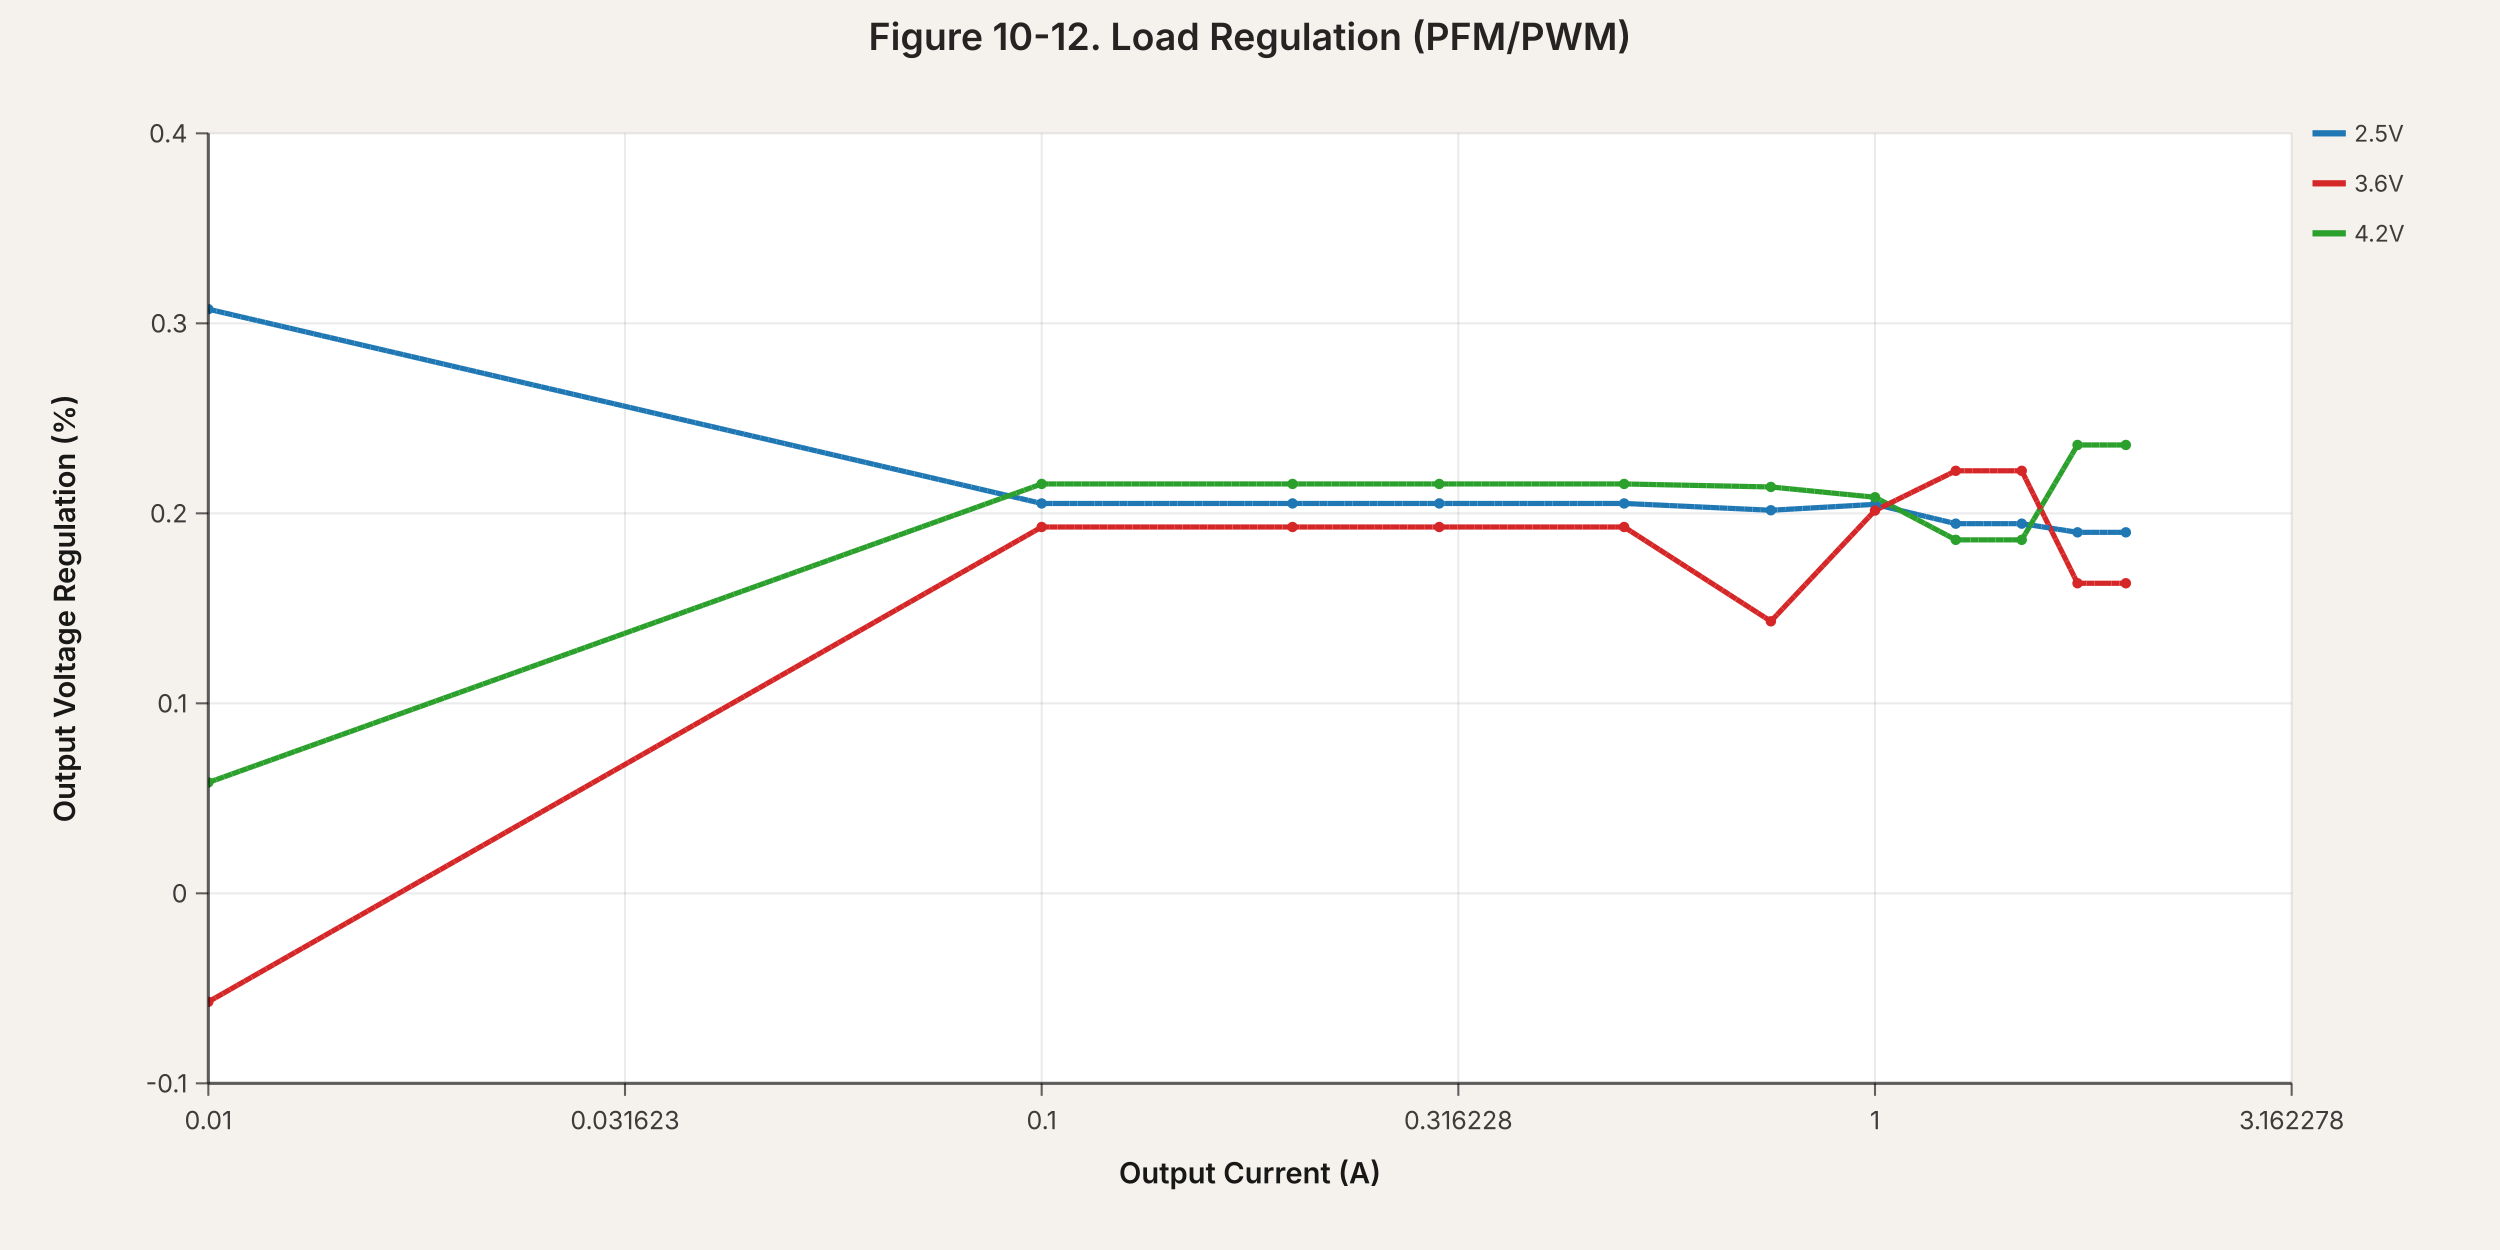
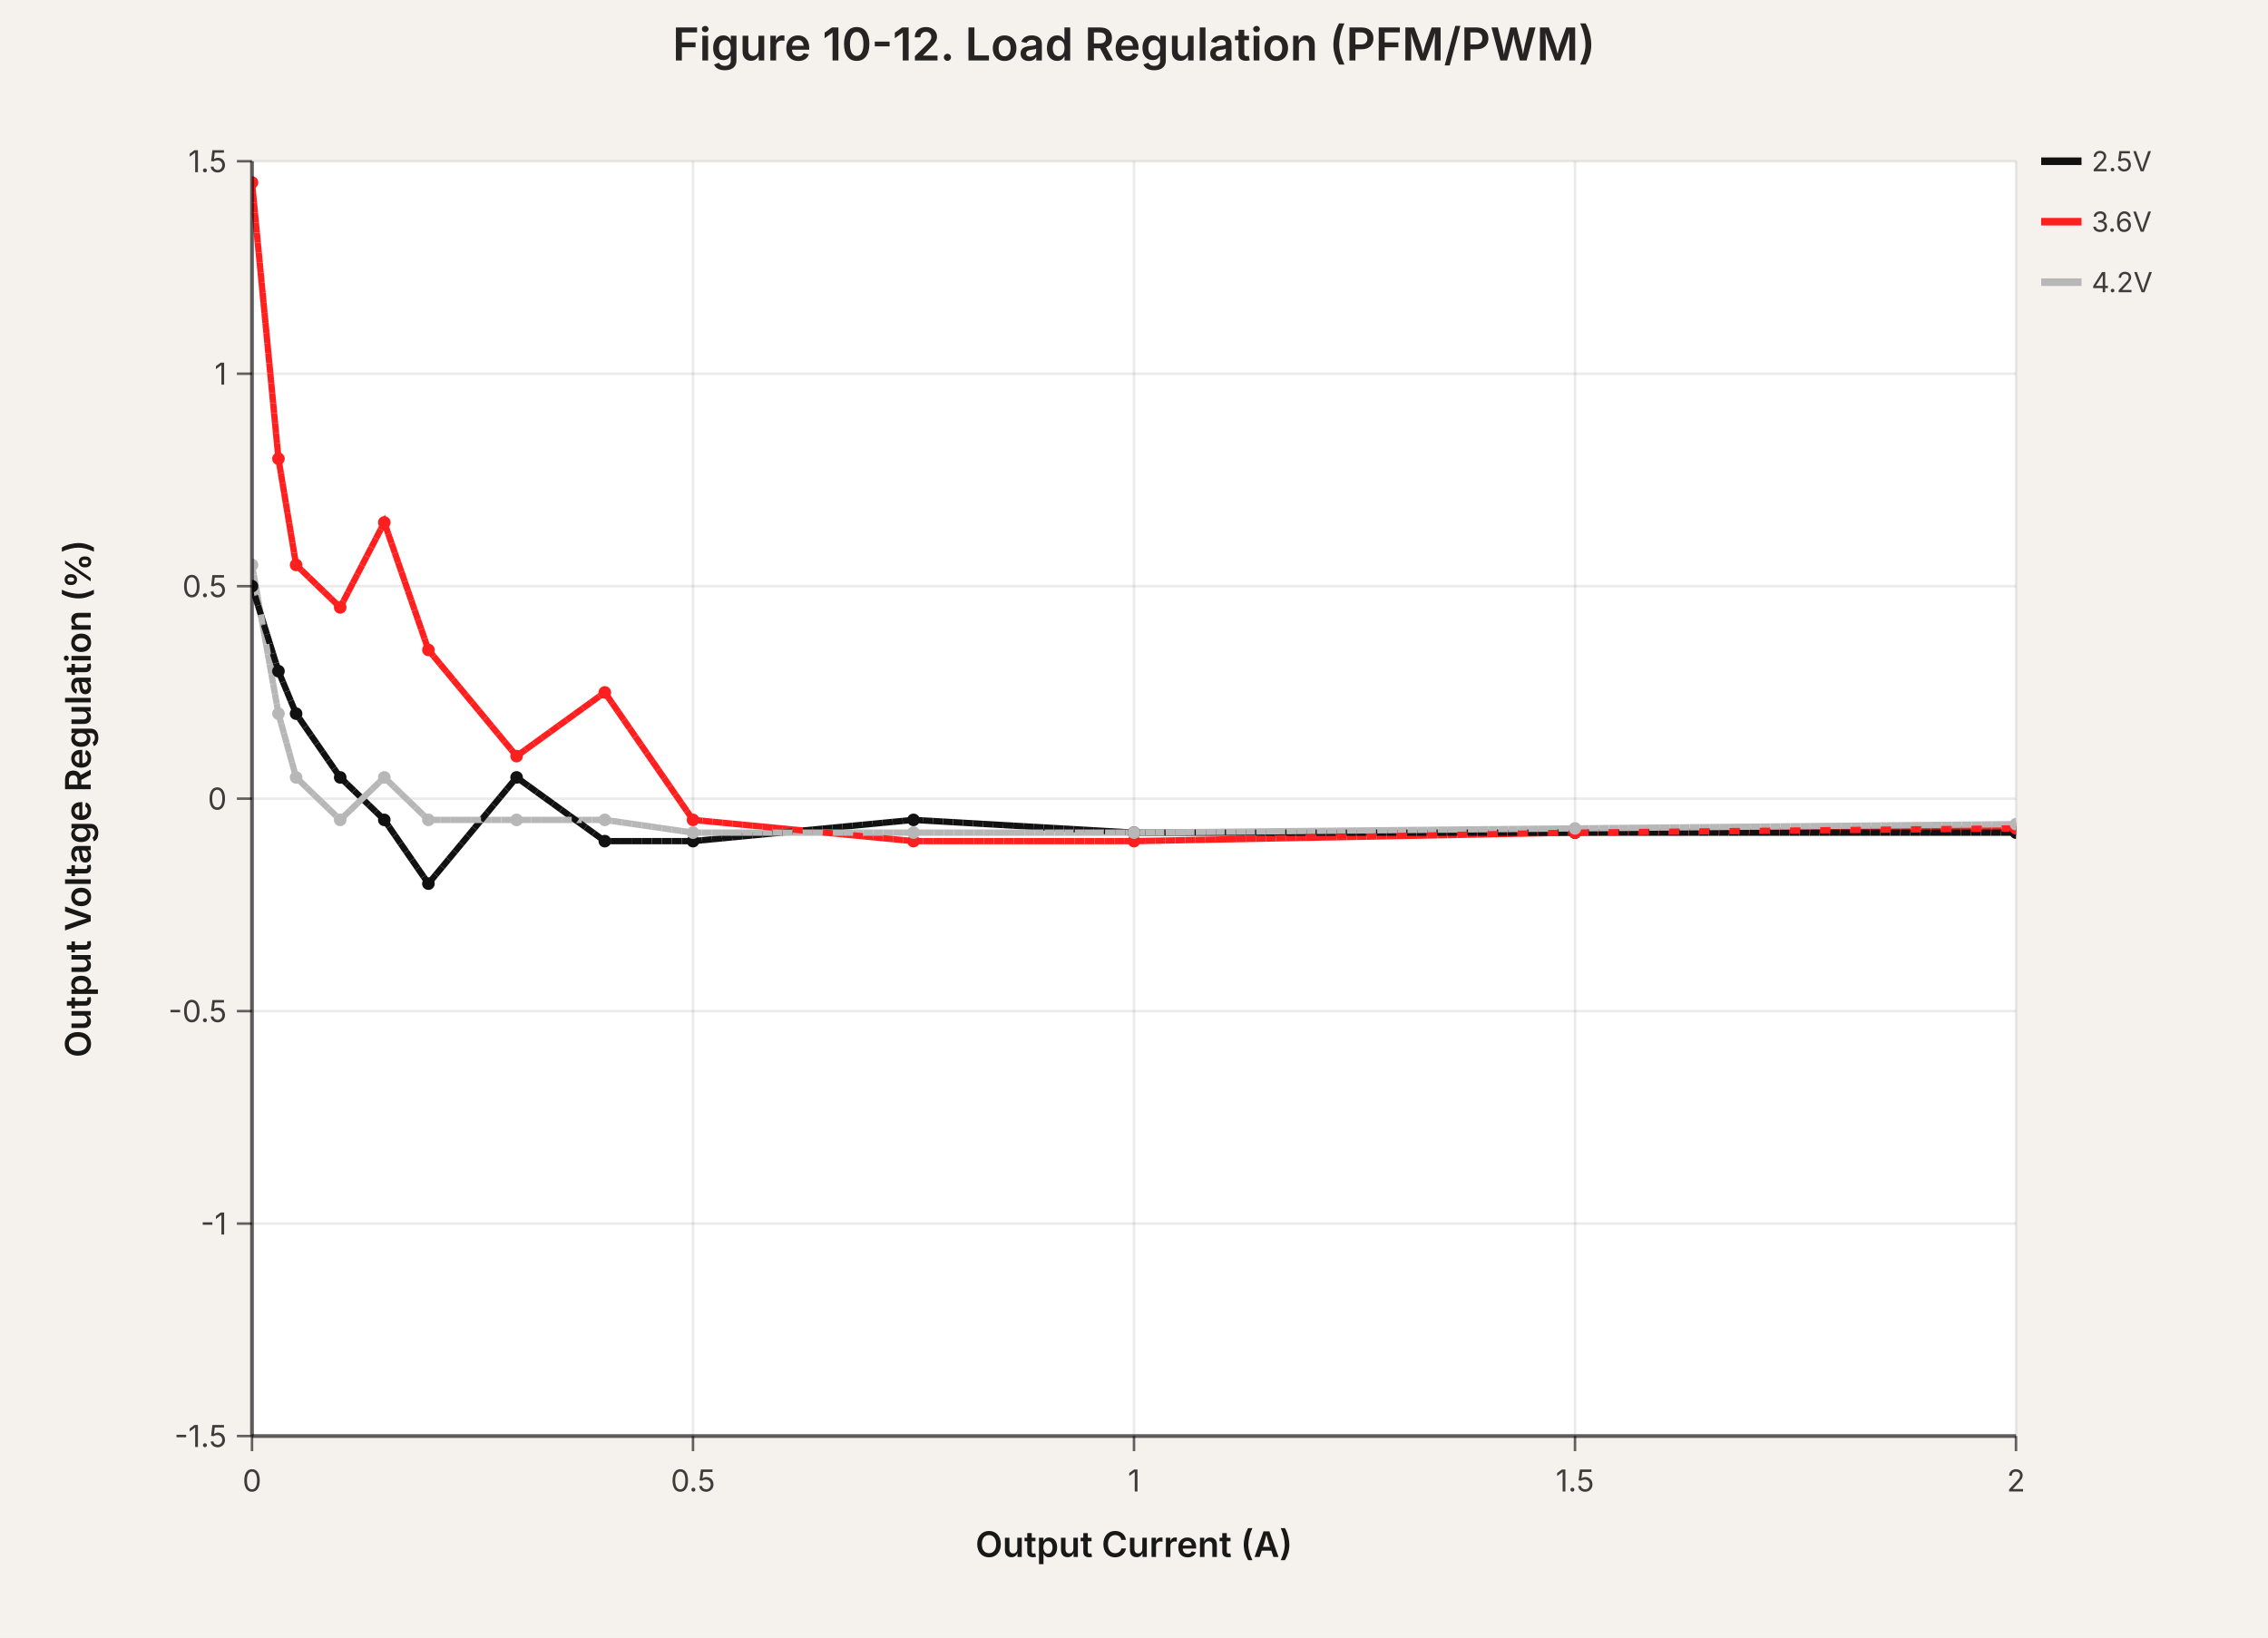
- <svg xmlns="http://www.w3.org/2000/svg" width="1200" height="600" style="background-color: rgb(245, 241, 237)" viewBox="0 0 1200 600" data-simulation-experiment-id="simulation_experiment_0" data-simulation-experiment-name="Figure 10-12. Load Regulation (PFM/PWM)">
+ <svg xmlns="http://www.w3.org/2000/svg" width="900" height="650" style="background-color: rgb(245, 241, 237)" viewBox="0 0 900 650" data-simulation-experiment-id="simulation_experiment_0" data-simulation-experiment-name="Figure 10-12. Load Regulation (PFM/PWM)" data-software-used-string="@tscircuit/core@0.0.1561">
  <style>
:root { color-scheme: light; }
svg { font-family: 'Inter', 'Helvetica Neue', Arial, sans-serif; }
.background { fill: rgb(245, 241, 237); }
.plot-background { fill: #ffffff; }
.grid-line { stroke: rgba(0, 0, 0, 0.08); stroke-width: 1; }
.axis { stroke: rgba(0, 0, 0, 0.6); stroke-width: 1.5; }
.axis-tick { stroke: rgba(0, 0, 0, 0.6); stroke-width: 1; }
.axis-label { fill: rgba(0, 0, 0, 0.75); font-size: 12px; }
.axis-title { fill: rgba(0, 0, 0, 0.9); font-size: 14px; font-weight: 600; }
.legend-label { fill: rgba(0, 0, 0, 0.75); font-size: 11px; }
.legend-line { stroke-width: 3; }
.scope-channel-card { fill: #ffffff; stroke: rgba(0, 0, 0, 0.22); stroke-width: 1; }
.scope-channel-header-text { fill: #ffffff; font-size: 14px; font-weight: 700; }
.scope-channel-detail { fill: rgba(0, 0, 0, 0.42); font-size: 14px; }
.simulation-line { fill: none; stroke-width: 2.5; }
.simulation-point { stroke-width: 0; }
.chart-title { fill: rgba(0, 0, 0, 0.85); font-size: 18px; font-weight: 600; }
</style>
-   <rect class="background" x="0" y="0" width="1200" height="600" />
+   <rect class="background" x="0" y="0" width="900" height="650" />
  <defs>
    <clipPath id="simulation-graph-simulation_experiment_0">
-       <rect x="100" y="64" width="1000" height="456" />
+       <rect x="100" y="64" width="700" height="506" />
    </clipPath>
  </defs>
-   <rect class="plot-background" x="100" y="64" width="1000" height="456" />
+   <rect class="plot-background" x="100" y="64" width="700" height="506" />
  <g class="grid">
-     <line class="grid-line grid-line-x" x1="100" y1="64" x2="100" y2="520" />
-     <line class="grid-line grid-line-x" x1="300" y1="64" x2="300" y2="520" />
-     <line class="grid-line grid-line-x" x1="500" y1="64" x2="500" y2="520" />
-     <line class="grid-line grid-line-x" x1="700" y1="64" x2="700" y2="520" />
-     <line class="grid-line grid-line-x" x1="900" y1="64" x2="900" y2="520" />
-     <line class="grid-line grid-line-x" x1="1100" y1="64" x2="1100" y2="520" />
-     <line class="grid-line grid-line-y" x1="100" y1="520" x2="1100" y2="520" />
-     <line class="grid-line grid-line-y" x1="100" y1="428.8" x2="1100" y2="428.8" />
-     <line class="grid-line grid-line-y" x1="100" y1="337.6" x2="1100" y2="337.6" />
-     <line class="grid-line grid-line-y" x1="100" y1="246.4" x2="1100" y2="246.4" />
-     <line class="grid-line grid-line-y" x1="100" y1="155.2" x2="1100" y2="155.2" />
-     <line class="grid-line grid-line-y" x1="100" y1="64" x2="1100" y2="64" />
+     <line class="grid-line grid-line-x" x1="100" y1="64" x2="100" y2="570" />
+     <line class="grid-line grid-line-x" x1="275" y1="64" x2="275" y2="570" />
+     <line class="grid-line grid-line-x" x1="450" y1="64" x2="450" y2="570" />
+     <line class="grid-line grid-line-x" x1="625" y1="64" x2="625" y2="570" />
+     <line class="grid-line grid-line-x" x1="800" y1="64" x2="800" y2="570" />
+     <line class="grid-line grid-line-y" x1="100" y1="570" x2="800" y2="570" />
+     <line class="grid-line grid-line-y" x1="100" y1="485.667" x2="800" y2="485.667" />
+     <line class="grid-line grid-line-y" x1="100" y1="401.333" x2="800" y2="401.333" />
+     <line class="grid-line grid-line-y" x1="100" y1="317" x2="800" y2="317" />
+     <line class="grid-line grid-line-y" x1="100" y1="232.667" x2="800" y2="232.667" />
+     <line class="grid-line grid-line-y" x1="100" y1="148.333" x2="800" y2="148.333" />
+     <line class="grid-line grid-line-y" x1="100" y1="64" x2="800" y2="64" />
  </g>
  <g class="data-series">
-     <path class="simulation-line" d="M 100 148.408 L 500 241.653 L 620.412 241.653 L 690.849 241.653 L 779.588 241.653 L 850.025 244.924 L 900 242.091 L 938.764 251.355 L 970.437 251.355 L 997.215 255.521 L 1020.412 255.521" stroke="#1f77b4" clip-path="url(#simulation-graph-simulation_experiment_0)" data-simulation-transient-voltage-graph-id="simulation_measurement_result_0_0" stroke-dasharray="4 8" stroke-dashoffset="0" />
-     <path class="simulation-line" d="M 100 480.88 L 500 252.958 L 620.412 252.958 L 690.849 252.958 L 779.588 252.958 L 850.025 298.223 L 900 245.061 L 938.764 225.991 L 970.437 225.991 L 997.215 279.956 L 1020.412 279.956" stroke="#d62728" clip-path="url(#simulation-graph-simulation_experiment_0)" data-simulation-transient-voltage-graph-id="simulation_measurement_result_0_1" stroke-dasharray="4 8" stroke-dashoffset="4" />
-     <path class="simulation-line" d="M 100 375.577 L 500 232.294 L 620.412 232.294 L 690.849 232.294 L 779.588 232.294 L 850.025 233.74 L 900 238.676 L 938.764 259.125 L 970.437 259.125 L 997.215 213.583 L 1020.412 213.583" stroke="#2ca02c" clip-path="url(#simulation-graph-simulation_experiment_0)" data-simulation-transient-voltage-graph-id="simulation_measurement_result_0_2" stroke-dasharray="4 8" stroke-dashoffset="8" />
-     <path class="simulation-line" d="M 100 148.408 L 500 241.653 L 620.412 241.653 L 690.849 241.653 L 779.588 241.653 L 850.025 244.924 L 900 242.091 L 938.764 251.355 L 970.437 251.355 L 997.215 255.521 L 1020.412 255.521" stroke="#1f77b4" clip-path="url(#simulation-graph-simulation_experiment_0)" data-simulation-transient-voltage-graph-id="simulation_measurement_result_0_0" stroke-dasharray="4 8" stroke-dashoffset="4" />
-     <path class="simulation-line" d="M 100 480.88 L 500 252.958 L 620.412 252.958 L 690.849 252.958 L 779.588 252.958 L 850.025 298.223 L 900 245.061 L 938.764 225.991 L 970.437 225.991 L 997.215 279.956 L 1020.412 279.956" stroke="#d62728" clip-path="url(#simulation-graph-simulation_experiment_0)" data-simulation-transient-voltage-graph-id="simulation_measurement_result_0_1" stroke-dasharray="4 8" stroke-dashoffset="8" />
-     <path class="simulation-line" d="M 100 375.577 L 500 232.294 L 620.412 232.294 L 690.849 232.294 L 779.588 232.294 L 850.025 233.74 L 900 238.676 L 938.764 259.125 L 970.437 259.125 L 997.215 213.583 L 1020.412 213.583" stroke="#2ca02c" clip-path="url(#simulation-graph-simulation_experiment_0)" data-simulation-transient-voltage-graph-id="simulation_measurement_result_0_2" stroke-dasharray="4 8" stroke-dashoffset="0" />
-     <path class="simulation-line" d="M 100 148.408 L 500 241.653 L 620.412 241.653 L 690.849 241.653 L 779.588 241.653 L 850.025 244.924 L 900 242.091 L 938.764 251.355 L 970.437 251.355 L 997.215 255.521 L 1020.412 255.521" stroke="#1f77b4" clip-path="url(#simulation-graph-simulation_experiment_0)" data-simulation-transient-voltage-graph-id="simulation_measurement_result_0_0" stroke-dasharray="4 8" stroke-dashoffset="8" />
-     <path class="simulation-line" d="M 100 480.88 L 500 252.958 L 620.412 252.958 L 690.849 252.958 L 779.588 252.958 L 850.025 298.223 L 900 245.061 L 938.764 225.991 L 970.437 225.991 L 997.215 279.956 L 1020.412 279.956" stroke="#d62728" clip-path="url(#simulation-graph-simulation_experiment_0)" data-simulation-transient-voltage-graph-id="simulation_measurement_result_0_1" stroke-dasharray="4 8" stroke-dashoffset="0" />
-     <path class="simulation-line" d="M 100 375.577 L 500 232.294 L 620.412 232.294 L 690.849 232.294 L 779.588 232.294 L 850.025 233.74 L 900 238.676 L 938.764 259.125 L 970.437 259.125 L 997.215 213.583 L 1020.412 213.583" stroke="#2ca02c" clip-path="url(#simulation-graph-simulation_experiment_0)" data-simulation-transient-voltage-graph-id="simulation_measurement_result_0_2" stroke-dasharray="4 8" stroke-dashoffset="4" />
-     <circle class="simulation-point" cx="100" cy="148.408" r="2.5" fill="#1f77b4" clip-path="url(#simulation-graph-simulation_experiment_0)" />
-     <circle class="simulation-point" cx="500" cy="241.653" r="2.5" fill="#1f77b4" clip-path="url(#simulation-graph-simulation_experiment_0)" />
-     <circle class="simulation-point" cx="620.412" cy="241.653" r="2.5" fill="#1f77b4" clip-path="url(#simulation-graph-simulation_experiment_0)" />
-     <circle class="simulation-point" cx="690.849" cy="241.653" r="2.5" fill="#1f77b4" clip-path="url(#simulation-graph-simulation_experiment_0)" />
-     <circle class="simulation-point" cx="779.588" cy="241.653" r="2.5" fill="#1f77b4" clip-path="url(#simulation-graph-simulation_experiment_0)" />
-     <circle class="simulation-point" cx="850.025" cy="244.924" r="2.5" fill="#1f77b4" clip-path="url(#simulation-graph-simulation_experiment_0)" />
-     <circle class="simulation-point" cx="900" cy="242.091" r="2.5" fill="#1f77b4" clip-path="url(#simulation-graph-simulation_experiment_0)" />
-     <circle class="simulation-point" cx="938.764" cy="251.355" r="2.5" fill="#1f77b4" clip-path="url(#simulation-graph-simulation_experiment_0)" />
-     <circle class="simulation-point" cx="970.437" cy="251.355" r="2.5" fill="#1f77b4" clip-path="url(#simulation-graph-simulation_experiment_0)" />
-     <circle class="simulation-point" cx="997.215" cy="255.521" r="2.5" fill="#1f77b4" clip-path="url(#simulation-graph-simulation_experiment_0)" />
-     <circle class="simulation-point" cx="1020.412" cy="255.521" r="2.5" fill="#1f77b4" clip-path="url(#simulation-graph-simulation_experiment_0)" />
-     <circle class="simulation-point" cx="100" cy="480.88" r="2.5" fill="#d62728" clip-path="url(#simulation-graph-simulation_experiment_0)" />
-     <circle class="simulation-point" cx="500" cy="252.958" r="2.5" fill="#d62728" clip-path="url(#simulation-graph-simulation_experiment_0)" />
-     <circle class="simulation-point" cx="620.412" cy="252.958" r="2.5" fill="#d62728" clip-path="url(#simulation-graph-simulation_experiment_0)" />
-     <circle class="simulation-point" cx="690.849" cy="252.958" r="2.5" fill="#d62728" clip-path="url(#simulation-graph-simulation_experiment_0)" />
-     <circle class="simulation-point" cx="779.588" cy="252.958" r="2.5" fill="#d62728" clip-path="url(#simulation-graph-simulation_experiment_0)" />
-     <circle class="simulation-point" cx="850.025" cy="298.223" r="2.5" fill="#d62728" clip-path="url(#simulation-graph-simulation_experiment_0)" />
-     <circle class="simulation-point" cx="900" cy="245.061" r="2.5" fill="#d62728" clip-path="url(#simulation-graph-simulation_experiment_0)" />
-     <circle class="simulation-point" cx="938.764" cy="225.991" r="2.5" fill="#d62728" clip-path="url(#simulation-graph-simulation_experiment_0)" />
-     <circle class="simulation-point" cx="970.437" cy="225.991" r="2.5" fill="#d62728" clip-path="url(#simulation-graph-simulation_experiment_0)" />
-     <circle class="simulation-point" cx="997.215" cy="279.956" r="2.5" fill="#d62728" clip-path="url(#simulation-graph-simulation_experiment_0)" />
-     <circle class="simulation-point" cx="1020.412" cy="279.956" r="2.5" fill="#d62728" clip-path="url(#simulation-graph-simulation_experiment_0)" />
-     <circle class="simulation-point" cx="100" cy="375.577" r="2.5" fill="#2ca02c" clip-path="url(#simulation-graph-simulation_experiment_0)" />
-     <circle class="simulation-point" cx="500" cy="232.294" r="2.5" fill="#2ca02c" clip-path="url(#simulation-graph-simulation_experiment_0)" />
-     <circle class="simulation-point" cx="620.412" cy="232.294" r="2.5" fill="#2ca02c" clip-path="url(#simulation-graph-simulation_experiment_0)" />
-     <circle class="simulation-point" cx="690.849" cy="232.294" r="2.5" fill="#2ca02c" clip-path="url(#simulation-graph-simulation_experiment_0)" />
-     <circle class="simulation-point" cx="779.588" cy="232.294" r="2.5" fill="#2ca02c" clip-path="url(#simulation-graph-simulation_experiment_0)" />
-     <circle class="simulation-point" cx="850.025" cy="233.74" r="2.5" fill="#2ca02c" clip-path="url(#simulation-graph-simulation_experiment_0)" />
-     <circle class="simulation-point" cx="900" cy="238.676" r="2.5" fill="#2ca02c" clip-path="url(#simulation-graph-simulation_experiment_0)" />
-     <circle class="simulation-point" cx="938.764" cy="259.125" r="2.5" fill="#2ca02c" clip-path="url(#simulation-graph-simulation_experiment_0)" />
-     <circle class="simulation-point" cx="970.437" cy="259.125" r="2.5" fill="#2ca02c" clip-path="url(#simulation-graph-simulation_experiment_0)" />
-     <circle class="simulation-point" cx="997.215" cy="213.583" r="2.5" fill="#2ca02c" clip-path="url(#simulation-graph-simulation_experiment_0)" />
-     <circle class="simulation-point" cx="1020.412" cy="213.583" r="2.5" fill="#2ca02c" clip-path="url(#simulation-graph-simulation_experiment_0)" />
+     <path class="simulation-line" d="M 100 232.667 L 110.5 266.4 L 117.5 283.267 L 135 308.567 L 152.5 325.433 L 170 350.733 L 205 308.567 L 240 333.867 L 275 333.867 L 362.5 325.433 L 450 330.493 L 625 330.493 L 800 330.493" stroke="#111111" clip-path="url(#simulation-graph-simulation_experiment_0)" data-simulation-transient-voltage-graph-id="simulation_measurement_result_0_0" stroke-dasharray="4 8" stroke-dashoffset="0" />
+     <path class="simulation-line" d="M 100 72.433 L 110.5 182.067 L 117.5 224.233 L 135 241.1 L 152.5 207.367 L 170 257.967 L 205 300.133 L 240 274.833 L 275 325.433 L 362.5 333.867 L 450 333.867 L 625 330.493 L 800 328.807" stroke="#ff1f1f" clip-path="url(#simulation-graph-simulation_experiment_0)" data-simulation-transient-voltage-graph-id="simulation_measurement_result_0_1" stroke-dasharray="4 8" stroke-dashoffset="4" />
+     <path class="simulation-line" d="M 100 224.233 L 110.5 283.267 L 117.5 308.567 L 135 325.433 L 152.5 308.567 L 170 325.433 L 205 325.433 L 240 325.433 L 275 330.493 L 362.5 330.493 L 450 330.493 L 625 328.807 L 800 327.12" stroke="#b7b7b7" clip-path="url(#simulation-graph-simulation_experiment_0)" data-simulation-transient-voltage-graph-id="simulation_measurement_result_0_2" stroke-dasharray="4 8" stroke-dashoffset="8" />
+     <path class="simulation-line" d="M 100 232.667 L 110.5 266.4 L 117.5 283.267 L 135 308.567 L 152.5 325.433 L 170 350.733 L 205 308.567 L 240 333.867 L 275 333.867 L 362.5 325.433 L 450 330.493 L 625 330.493 L 800 330.493" stroke="#111111" clip-path="url(#simulation-graph-simulation_experiment_0)" data-simulation-transient-voltage-graph-id="simulation_measurement_result_0_0" stroke-dasharray="4 8" stroke-dashoffset="4" />
+     <path class="simulation-line" d="M 100 72.433 L 110.5 182.067 L 117.5 224.233 L 135 241.1 L 152.5 207.367 L 170 257.967 L 205 300.133 L 240 274.833 L 275 325.433 L 362.5 333.867 L 450 333.867 L 625 330.493 L 800 328.807" stroke="#ff1f1f" clip-path="url(#simulation-graph-simulation_experiment_0)" data-simulation-transient-voltage-graph-id="simulation_measurement_result_0_1" stroke-dasharray="4 8" stroke-dashoffset="8" />
+     <path class="simulation-line" d="M 100 224.233 L 110.5 283.267 L 117.5 308.567 L 135 325.433 L 152.5 308.567 L 170 325.433 L 205 325.433 L 240 325.433 L 275 330.493 L 362.5 330.493 L 450 330.493 L 625 328.807 L 800 327.12" stroke="#b7b7b7" clip-path="url(#simulation-graph-simulation_experiment_0)" data-simulation-transient-voltage-graph-id="simulation_measurement_result_0_2" stroke-dasharray="4 8" stroke-dashoffset="0" />
+     <path class="simulation-line" d="M 100 232.667 L 110.5 266.4 L 117.5 283.267 L 135 308.567 L 152.5 325.433 L 170 350.733 L 205 308.567 L 240 333.867 L 275 333.867 L 362.5 325.433 L 450 330.493 L 625 330.493 L 800 330.493" stroke="#111111" clip-path="url(#simulation-graph-simulation_experiment_0)" data-simulation-transient-voltage-graph-id="simulation_measurement_result_0_0" stroke-dasharray="4 8" stroke-dashoffset="8" />
+     <path class="simulation-line" d="M 100 72.433 L 110.5 182.067 L 117.5 224.233 L 135 241.1 L 152.5 207.367 L 170 257.967 L 205 300.133 L 240 274.833 L 275 325.433 L 362.5 333.867 L 450 333.867 L 625 330.493 L 800 328.807" stroke="#ff1f1f" clip-path="url(#simulation-graph-simulation_experiment_0)" data-simulation-transient-voltage-graph-id="simulation_measurement_result_0_1" stroke-dasharray="4 8" stroke-dashoffset="0" />
+     <path class="simulation-line" d="M 100 224.233 L 110.5 283.267 L 117.5 308.567 L 135 325.433 L 152.5 308.567 L 170 325.433 L 205 325.433 L 240 325.433 L 275 330.493 L 362.5 330.493 L 450 330.493 L 625 328.807 L 800 327.12" stroke="#b7b7b7" clip-path="url(#simulation-graph-simulation_experiment_0)" data-simulation-transient-voltage-graph-id="simulation_measurement_result_0_2" stroke-dasharray="4 8" stroke-dashoffset="4" />
+     <circle class="simulation-point" cx="100" cy="232.667" r="2.5" fill="#111111" clip-path="url(#simulation-graph-simulation_experiment_0)" />
+     <circle class="simulation-point" cx="110.5" cy="266.4" r="2.5" fill="#111111" clip-path="url(#simulation-graph-simulation_experiment_0)" />
+     <circle class="simulation-point" cx="117.5" cy="283.267" r="2.5" fill="#111111" clip-path="url(#simulation-graph-simulation_experiment_0)" />
+     <circle class="simulation-point" cx="135" cy="308.567" r="2.5" fill="#111111" clip-path="url(#simulation-graph-simulation_experiment_0)" />
+     <circle class="simulation-point" cx="152.5" cy="325.433" r="2.5" fill="#111111" clip-path="url(#simulation-graph-simulation_experiment_0)" />
+     <circle class="simulation-point" cx="170" cy="350.733" r="2.5" fill="#111111" clip-path="url(#simulation-graph-simulation_experiment_0)" />
+     <circle class="simulation-point" cx="205" cy="308.567" r="2.5" fill="#111111" clip-path="url(#simulation-graph-simulation_experiment_0)" />
+     <circle class="simulation-point" cx="240" cy="333.867" r="2.5" fill="#111111" clip-path="url(#simulation-graph-simulation_experiment_0)" />
+     <circle class="simulation-point" cx="275" cy="333.867" r="2.5" fill="#111111" clip-path="url(#simulation-graph-simulation_experiment_0)" />
+     <circle class="simulation-point" cx="362.5" cy="325.433" r="2.5" fill="#111111" clip-path="url(#simulation-graph-simulation_experiment_0)" />
+     <circle class="simulation-point" cx="450" cy="330.493" r="2.5" fill="#111111" clip-path="url(#simulation-graph-simulation_experiment_0)" />
+     <circle class="simulation-point" cx="625" cy="330.493" r="2.5" fill="#111111" clip-path="url(#simulation-graph-simulation_experiment_0)" />
+     <circle class="simulation-point" cx="800" cy="330.493" r="2.5" fill="#111111" clip-path="url(#simulation-graph-simulation_experiment_0)" />
+     <circle class="simulation-point" cx="100" cy="72.433" r="2.5" fill="#ff1f1f" clip-path="url(#simulation-graph-simulation_experiment_0)" />
+     <circle class="simulation-point" cx="110.5" cy="182.067" r="2.5" fill="#ff1f1f" clip-path="url(#simulation-graph-simulation_experiment_0)" />
+     <circle class="simulation-point" cx="117.5" cy="224.233" r="2.5" fill="#ff1f1f" clip-path="url(#simulation-graph-simulation_experiment_0)" />
+     <circle class="simulation-point" cx="135" cy="241.1" r="2.5" fill="#ff1f1f" clip-path="url(#simulation-graph-simulation_experiment_0)" />
+     <circle class="simulation-point" cx="152.5" cy="207.367" r="2.5" fill="#ff1f1f" clip-path="url(#simulation-graph-simulation_experiment_0)" />
+     <circle class="simulation-point" cx="170" cy="257.967" r="2.5" fill="#ff1f1f" clip-path="url(#simulation-graph-simulation_experiment_0)" />
+     <circle class="simulation-point" cx="205" cy="300.133" r="2.5" fill="#ff1f1f" clip-path="url(#simulation-graph-simulation_experiment_0)" />
+     <circle class="simulation-point" cx="240" cy="274.833" r="2.5" fill="#ff1f1f" clip-path="url(#simulation-graph-simulation_experiment_0)" />
+     <circle class="simulation-point" cx="275" cy="325.433" r="2.5" fill="#ff1f1f" clip-path="url(#simulation-graph-simulation_experiment_0)" />
+     <circle class="simulation-point" cx="362.5" cy="333.867" r="2.5" fill="#ff1f1f" clip-path="url(#simulation-graph-simulation_experiment_0)" />
+     <circle class="simulation-point" cx="450" cy="333.867" r="2.5" fill="#ff1f1f" clip-path="url(#simulation-graph-simulation_experiment_0)" />
+     <circle class="simulation-point" cx="625" cy="330.493" r="2.5" fill="#ff1f1f" clip-path="url(#simulation-graph-simulation_experiment_0)" />
+     <circle class="simulation-point" cx="800" cy="328.807" r="2.5" fill="#ff1f1f" clip-path="url(#simulation-graph-simulation_experiment_0)" />
+     <circle class="simulation-point" cx="100" cy="224.233" r="2.5" fill="#b7b7b7" clip-path="url(#simulation-graph-simulation_experiment_0)" />
+     <circle class="simulation-point" cx="110.5" cy="283.267" r="2.5" fill="#b7b7b7" clip-path="url(#simulation-graph-simulation_experiment_0)" />
+     <circle class="simulation-point" cx="117.5" cy="308.567" r="2.5" fill="#b7b7b7" clip-path="url(#simulation-graph-simulation_experiment_0)" />
+     <circle class="simulation-point" cx="135" cy="325.433" r="2.5" fill="#b7b7b7" clip-path="url(#simulation-graph-simulation_experiment_0)" />
+     <circle class="simulation-point" cx="152.5" cy="308.567" r="2.5" fill="#b7b7b7" clip-path="url(#simulation-graph-simulation_experiment_0)" />
+     <circle class="simulation-point" cx="170" cy="325.433" r="2.5" fill="#b7b7b7" clip-path="url(#simulation-graph-simulation_experiment_0)" />
+     <circle class="simulation-point" cx="205" cy="325.433" r="2.5" fill="#b7b7b7" clip-path="url(#simulation-graph-simulation_experiment_0)" />
+     <circle class="simulation-point" cx="240" cy="325.433" r="2.5" fill="#b7b7b7" clip-path="url(#simulation-graph-simulation_experiment_0)" />
+     <circle class="simulation-point" cx="275" cy="330.493" r="2.5" fill="#b7b7b7" clip-path="url(#simulation-graph-simulation_experiment_0)" />
+     <circle class="simulation-point" cx="362.5" cy="330.493" r="2.5" fill="#b7b7b7" clip-path="url(#simulation-graph-simulation_experiment_0)" />
+     <circle class="simulation-point" cx="450" cy="330.493" r="2.5" fill="#b7b7b7" clip-path="url(#simulation-graph-simulation_experiment_0)" />
+     <circle class="simulation-point" cx="625" cy="328.807" r="2.5" fill="#b7b7b7" clip-path="url(#simulation-graph-simulation_experiment_0)" />
+     <circle class="simulation-point" cx="800" cy="327.12" r="2.5" fill="#b7b7b7" clip-path="url(#simulation-graph-simulation_experiment_0)" />
  </g>
  <g class="axes">
-     <line class="axis axis-x" x1="100" y1="520" x2="1100" y2="520" />
-     <line class="axis axis-y" x1="100" y1="64" x2="100" y2="520" />
-     <line class="axis-tick axis-tick-x" x1="100" y1="520" x2="100" y2="526" />
-     <text class="axis-label axis-label-x" x="100" y="542" text-anchor="middle">0.01</text>
-     <line class="axis-tick axis-tick-x" x1="300" y1="520" x2="300" y2="526" />
-     <text class="axis-label axis-label-x" x="300" y="542" text-anchor="middle">0.031623</text>
-     <line class="axis-tick axis-tick-x" x1="500" y1="520" x2="500" y2="526" />
-     <text class="axis-label axis-label-x" x="500" y="542" text-anchor="middle">0.1</text>
-     <line class="axis-tick axis-tick-x" x1="700" y1="520" x2="700" y2="526" />
-     <text class="axis-label axis-label-x" x="700" y="542" text-anchor="middle">0.316228</text>
-     <line class="axis-tick axis-tick-x" x1="900" y1="520" x2="900" y2="526" />
-     <text class="axis-label axis-label-x" x="900" y="542" text-anchor="middle">1</text>
-     <line class="axis-tick axis-tick-x" x1="1100" y1="520" x2="1100" y2="526" />
-     <text class="axis-label axis-label-x" x="1100" y="542" text-anchor="middle">3.162278</text>
-     <line class="axis-tick axis-tick-y" x1="94" y1="520" x2="100" y2="520" />
-     <text class="axis-label axis-label-y" x="90" y="520" text-anchor="end" dominant-baseline="middle">-0.1</text>
-     <line class="axis-tick axis-tick-y" x1="94" y1="428.8" x2="100" y2="428.8" />
-     <text class="axis-label axis-label-y" x="90" y="428.8" text-anchor="end" dominant-baseline="middle">0</text>
-     <line class="axis-tick axis-tick-y" x1="94" y1="337.6" x2="100" y2="337.6" />
-     <text class="axis-label axis-label-y" x="90" y="337.6" text-anchor="end" dominant-baseline="middle">0.1</text>
-     <line class="axis-tick axis-tick-y" x1="94" y1="246.4" x2="100" y2="246.4" />
-     <text class="axis-label axis-label-y" x="90" y="246.4" text-anchor="end" dominant-baseline="middle">0.2</text>
-     <line class="axis-tick axis-tick-y" x1="94" y1="155.2" x2="100" y2="155.2" />
-     <text class="axis-label axis-label-y" x="90" y="155.2" text-anchor="end" dominant-baseline="middle">0.3</text>
+     <line class="axis axis-x" x1="100" y1="570" x2="800" y2="570" />
+     <line class="axis axis-y" x1="100" y1="64" x2="100" y2="570" />
+     <line class="axis-tick axis-tick-x" x1="100" y1="570" x2="100" y2="576" />
+     <text class="axis-label axis-label-x" x="100" y="592" text-anchor="middle">0</text>
+     <line class="axis-tick axis-tick-x" x1="275" y1="570" x2="275" y2="576" />
+     <text class="axis-label axis-label-x" x="275" y="592" text-anchor="middle">0.5</text>
+     <line class="axis-tick axis-tick-x" x1="450" y1="570" x2="450" y2="576" />
+     <text class="axis-label axis-label-x" x="450" y="592" text-anchor="middle">1</text>
+     <line class="axis-tick axis-tick-x" x1="625" y1="570" x2="625" y2="576" />
+     <text class="axis-label axis-label-x" x="625" y="592" text-anchor="middle">1.5</text>
+     <line class="axis-tick axis-tick-x" x1="800" y1="570" x2="800" y2="576" />
+     <text class="axis-label axis-label-x" x="800" y="592" text-anchor="middle">2</text>
+     <line class="axis-tick axis-tick-y" x1="94" y1="570" x2="100" y2="570" />
+     <text class="axis-label axis-label-y" x="90" y="570" text-anchor="end" dominant-baseline="middle">-1.5</text>
+     <line class="axis-tick axis-tick-y" x1="94" y1="485.667" x2="100" y2="485.667" />
+     <text class="axis-label axis-label-y" x="90" y="485.667" text-anchor="end" dominant-baseline="middle">-1</text>
+     <line class="axis-tick axis-tick-y" x1="94" y1="401.333" x2="100" y2="401.333" />
+     <text class="axis-label axis-label-y" x="90" y="401.333" text-anchor="end" dominant-baseline="middle">-0.5</text>
+     <line class="axis-tick axis-tick-y" x1="94" y1="317" x2="100" y2="317" />
+     <text class="axis-label axis-label-y" x="90" y="317" text-anchor="end" dominant-baseline="middle">0</text>
+     <line class="axis-tick axis-tick-y" x1="94" y1="232.667" x2="100" y2="232.667" />
+     <text class="axis-label axis-label-y" x="90" y="232.667" text-anchor="end" dominant-baseline="middle">0.5</text>
+     <line class="axis-tick axis-tick-y" x1="94" y1="148.333" x2="100" y2="148.333" />
+     <text class="axis-label axis-label-y" x="90" y="148.333" text-anchor="end" dominant-baseline="middle">1</text>
    <line class="axis-tick axis-tick-y" x1="94" y1="64" x2="100" y2="64" />
-     <text class="axis-label axis-label-y" x="90" y="64" text-anchor="end" dominant-baseline="middle">0.4</text>
-     <text class="axis-title axis-title-y" x="36" y="292" transform="rotate(-90 36 292)" text-anchor="middle">Output Voltage Regulation (%)</text>
-     <text class="axis-title axis-title-x" x="600" y="568" text-anchor="middle">Output Current (A)</text>
+     <text class="axis-label axis-label-y" x="90" y="64" text-anchor="end" dominant-baseline="middle">1.5</text>
+     <text class="axis-title axis-title-y" x="36" y="317" transform="rotate(-90 36 317)" text-anchor="middle">Output Voltage Regulation (%)</text>
+     <text class="axis-title axis-title-x" x="450" y="618" text-anchor="middle">Output Current (A)</text>
  </g>
  <g class="legend">
-     <g class="legend-item" transform="translate(1110 64)">
-       <line class="legend-line" x1="0" y1="0" x2="16" y2="0" stroke="#1f77b4" />
+     <g class="legend-item" transform="translate(810 64)">
+       <line class="legend-line" x1="0" y1="0" x2="16" y2="0" stroke="#111111" />
      <text class="legend-label" x="20" y="0" dominant-baseline="middle">
        <tspan x="20" dy="0">2.5V</tspan>
      </text>
    </g>
-     <g class="legend-item" transform="translate(1110 88)">
-       <line class="legend-line" x1="0" y1="0" x2="16" y2="0" stroke="#d62728" />
+     <g class="legend-item" transform="translate(810 88)">
+       <line class="legend-line" x1="0" y1="0" x2="16" y2="0" stroke="#ff1f1f" />
      <text class="legend-label" x="20" y="0" dominant-baseline="middle">
        <tspan x="20" dy="0">3.6V</tspan>
      </text>
    </g>
-     <g class="legend-item" transform="translate(1110 112)">
-       <line class="legend-line" x1="0" y1="0" x2="16" y2="0" stroke="#2ca02c" />
+     <g class="legend-item" transform="translate(810 112)">
+       <line class="legend-line" x1="0" y1="0" x2="16" y2="0" stroke="#b7b7b7" />
      <text class="legend-label" x="20" y="0" dominant-baseline="middle">
        <tspan x="20" dy="0">4.2V</tspan>
      </text>
    </g>
  </g>
-   <text class="chart-title" x="600" y="24" text-anchor="middle">Figure 10-12. Load Regulation (PFM/PWM)</text>
+   <text class="chart-title" x="450" y="24" text-anchor="middle">Figure 10-12. Load Regulation (PFM/PWM)</text>
</svg>
